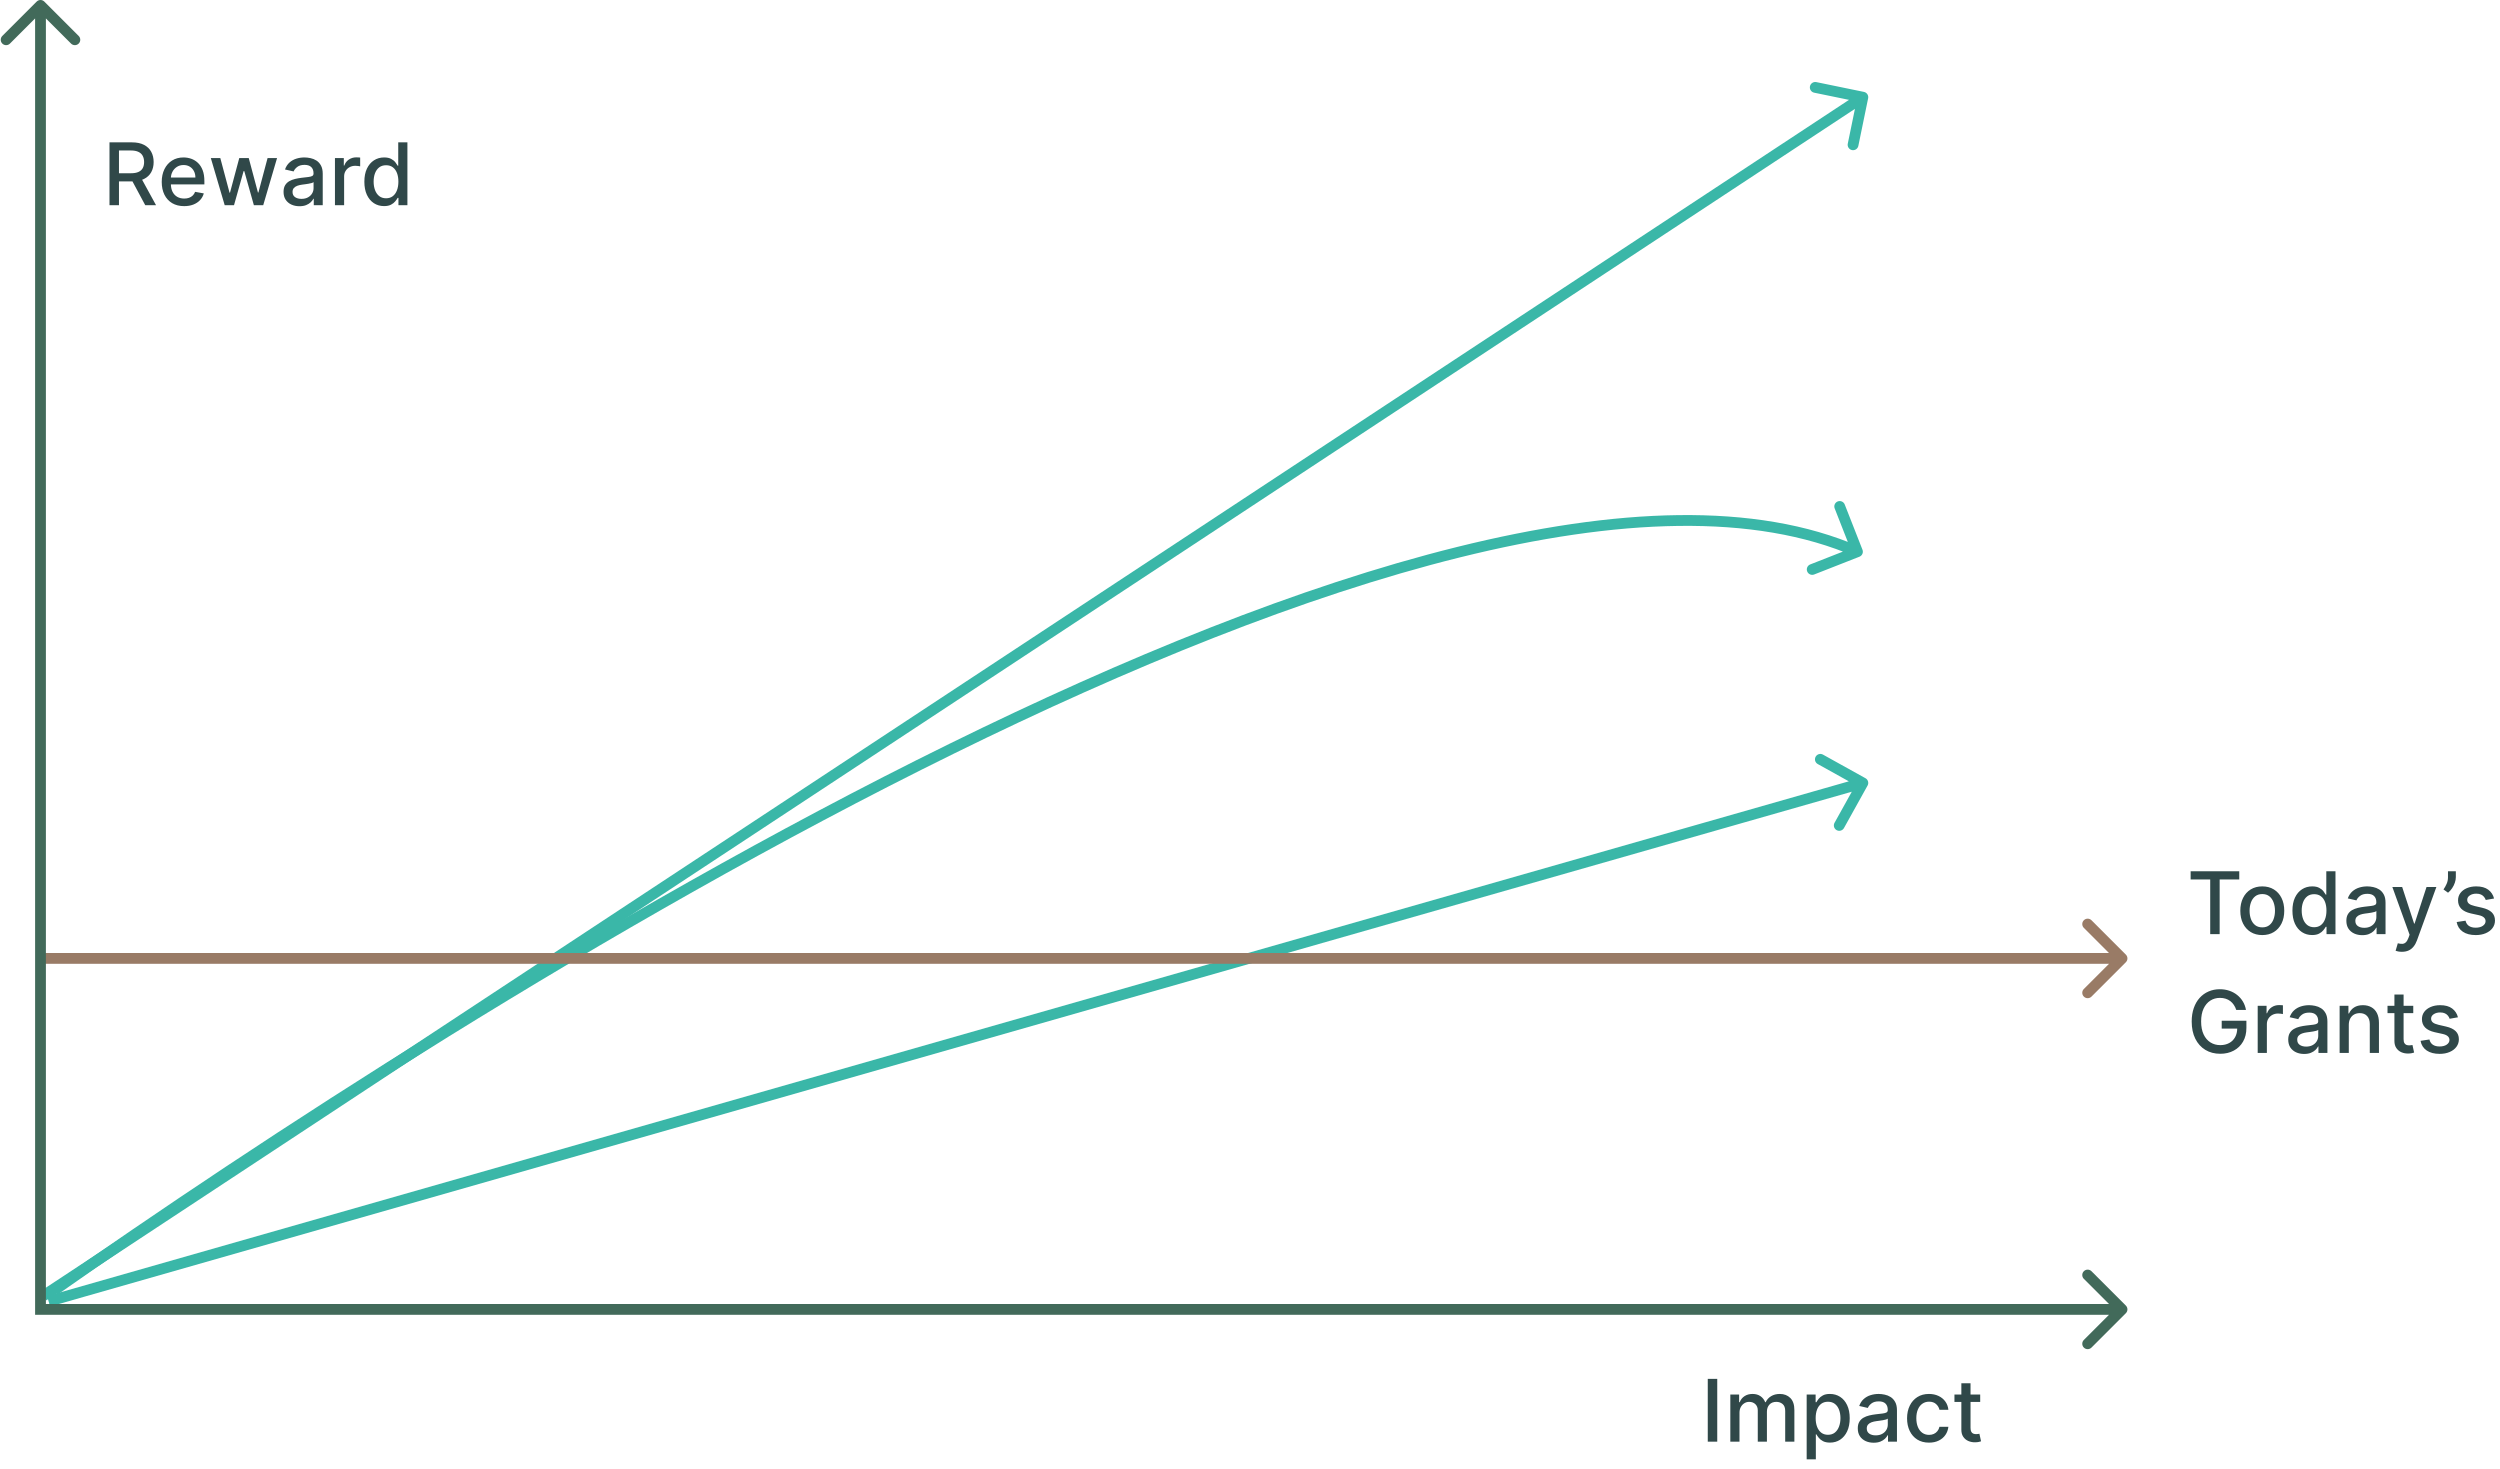
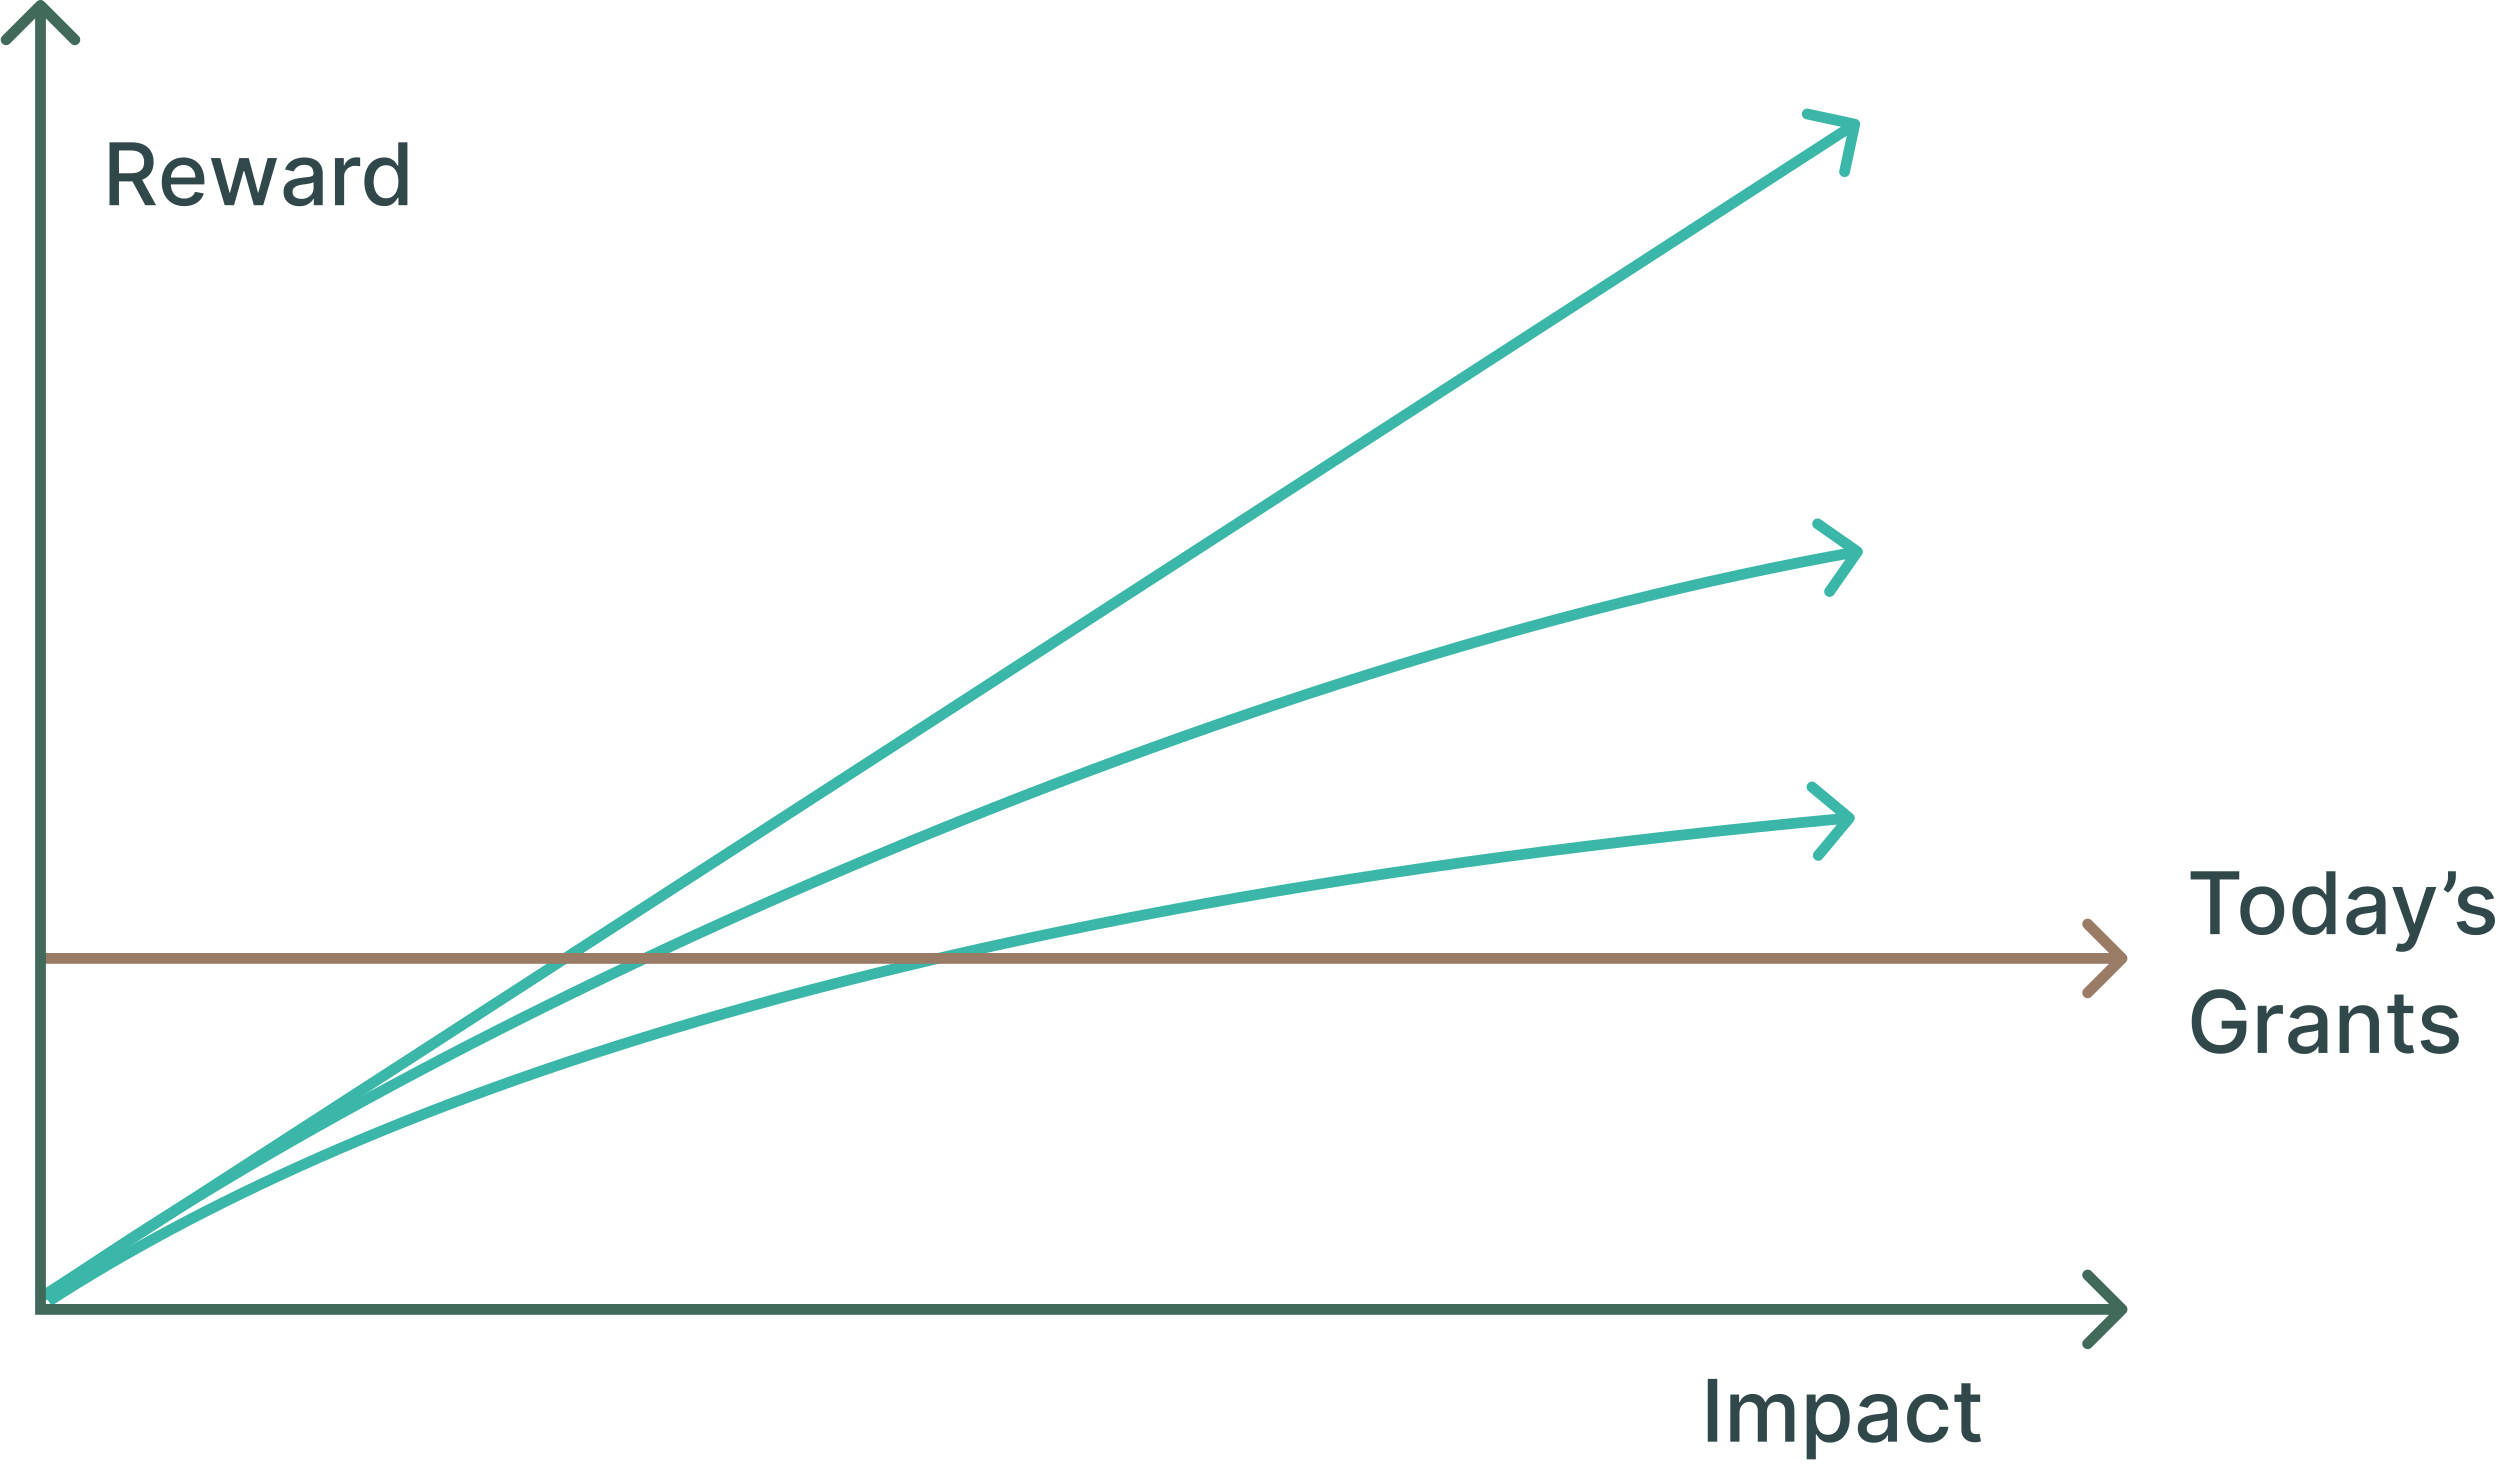
<svg xmlns="http://www.w3.org/2000/svg" width="463" height="272" viewBox="0 0 463 272" fill="none">
-   <path d="M345.979 18.201C346.091 17.66 345.742 17.132 345.202 17.02L336.386 15.207C335.845 15.096 335.316 15.444 335.205 15.985C335.094 16.526 335.442 17.055 335.983 17.166L343.819 18.778L342.207 26.614C342.096 27.155 342.444 27.684 342.985 27.795C343.526 27.906 344.055 27.558 344.166 27.017L345.979 18.201ZM8.55 240.835L345.55 18.835L344.45 17.165L7.45 239.165L8.55 240.835Z" fill="#3AB7A8" />
-   <path d="M344.365 103.106C344.879 102.905 345.133 102.324 344.931 101.81L341.644 93.432C341.443 92.918 340.862 92.664 340.348 92.866C339.834 93.068 339.581 93.648 339.783 94.162L342.704 101.61L335.256 104.531C334.742 104.733 334.489 105.313 334.691 105.827C334.892 106.341 335.473 106.595 335.987 106.393L344.365 103.106ZM10.575 239.818C47.518 213.867 111.97 171.401 176.663 139.571C209.011 123.656 241.384 110.418 270.386 103.227C299.423 96.027 324.909 94.933 343.6 103.092L344.4 101.259C325.091 92.83 299.067 94.055 269.905 101.285C240.707 108.525 208.191 121.83 175.78 137.777C110.953 169.672 46.405 212.205 9.425 238.182L10.575 239.818Z" fill="#3AB7A8" />
-   <path d="M345.874 145.486C346.142 145.003 345.968 144.394 345.486 144.126L337.618 139.755C337.135 139.487 336.527 139.661 336.258 140.144C335.99 140.626 336.164 141.235 336.647 141.503L343.64 145.389L339.755 152.382C339.487 152.865 339.661 153.473 340.144 153.742C340.626 154.01 341.235 153.836 341.503 153.353L345.874 145.486ZM9.275 241.962L345.275 145.962L344.725 144.038L8.725 240.038L9.275 241.962Z" fill="#3AB7A8" />
+   <path d="M344.478 23.21C344.594 22.67 344.25 22.138 343.71 22.022L334.91 20.135C334.37 20.019 333.838 20.363 333.722 20.903C333.607 21.443 333.95 21.975 334.49 22.09L342.313 23.768L340.635 31.59C340.519 32.13 340.863 32.662 341.403 32.778C341.943 32.894 342.475 32.55 342.59 32.01L344.478 23.21ZM8.543 240.84L344.043 23.84L342.957 22.16L7.457 239.16L8.543 240.84Z" fill="#3AB7A8" />
+   <path d="M344.819 102.749C345.136 102.296 345.026 101.673 344.573 101.356L337.199 96.197C336.746 95.88 336.123 95.99 335.806 96.443C335.49 96.895 335.6 97.519 336.052 97.835L342.607 102.422L338.021 108.977C337.705 109.429 337.815 110.053 338.267 110.369C338.72 110.686 339.344 110.576 339.66 110.123L344.819 102.749ZM10.575 239.818C84.383 187.972 229.324 123.458 344.174 103.16L343.826 101.191C228.676 121.542 83.463 186.173 9.425 238.182L10.575 239.818Z" fill="#3AB7A8" />
+   <path d="M343.269 152.139C343.622 151.714 343.564 151.084 343.139 150.731L336.218 144.978C335.793 144.625 335.163 144.683 334.81 145.108C334.457 145.533 334.515 146.163 334.94 146.516L341.092 151.63L335.978 157.782C335.625 158.207 335.683 158.837 336.108 159.19C336.533 159.543 337.163 159.485 337.516 159.06L343.269 152.139ZM9.542 241.84C64.358 206.459 163.682 168.988 342.592 152.496L342.408 150.504C163.318 167.012 63.642 204.541 8.458 240.16L9.542 241.84Z" fill="#3AB7A8" />
  <path d="M393.707 178.207C394.098 177.817 394.098 177.183 393.707 176.793L387.343 170.429C386.953 170.038 386.319 170.038 385.929 170.429C385.538 170.819 385.538 171.453 385.929 171.843L391.586 177.5L385.929 183.157C385.538 183.547 385.538 184.181 385.929 184.571C386.319 184.962 386.953 184.962 387.343 184.571L393.707 178.207ZM7 178.5H393V176.5H7V178.5Z" fill="#997B66" />
  <path d="M8.207 0.293C7.817 -0.098 7.183 -0.098 6.793 0.293L0.429 6.657C0.038 7.047 0.038 7.681 0.429 8.071C0.819 8.462 1.453 8.462 1.843 8.071L7.5 2.414L13.157 8.071C13.547 8.462 14.181 8.462 14.571 8.071C14.962 7.681 14.962 7.047 14.571 6.657L8.207 0.293ZM7.5 242.5H6.5V243.5H7.5V242.5ZM393.707 243.207C394.098 242.817 394.098 242.183 393.707 241.793L387.343 235.429C386.953 235.038 386.319 235.038 385.929 235.429C385.538 235.819 385.538 236.453 385.929 236.843L391.586 242.5L385.929 248.157C385.538 248.547 385.538 249.181 385.929 249.571C386.319 249.962 386.953 249.962 387.343 249.571L393.707 243.207ZM6.5 1V242.5H8.5V1H6.5ZM7.5 243.5H393V241.5H7.5V243.5Z" fill="#426A5A" />
  <path d="M20.278 38V26.364H24.426C25.328 26.364 26.076 26.519 26.671 26.829C27.269 27.14 27.716 27.57 28.011 28.119C28.307 28.665 28.454 29.296 28.454 30.011C28.454 30.724 28.305 31.35 28.006 31.892C27.71 32.43 27.263 32.849 26.665 33.148C26.07 33.447 25.322 33.597 24.421 33.597H21.278V32.085H24.261C24.829 32.085 25.292 32.004 25.648 31.841C26.008 31.678 26.271 31.441 26.438 31.131C26.604 30.82 26.688 30.447 26.688 30.011C26.688 29.572 26.602 29.191 26.432 28.869C26.265 28.547 26.002 28.301 25.642 28.131C25.286 27.956 24.818 27.869 24.239 27.869H22.034V38H20.278ZM26.023 32.75L28.898 38H26.898L24.079 32.75H26.023ZM34.106 38.176C33.247 38.176 32.506 37.992 31.885 37.625C31.267 37.254 30.79 36.733 30.453 36.062C30.12 35.388 29.953 34.599 29.953 33.693C29.953 32.799 30.12 32.011 30.453 31.329C30.79 30.648 31.26 30.116 31.862 29.733C32.468 29.35 33.177 29.159 33.987 29.159C34.48 29.159 34.957 29.241 35.419 29.403C35.881 29.566 36.296 29.822 36.663 30.171C37.031 30.519 37.321 30.972 37.533 31.528C37.745 32.081 37.851 32.754 37.851 33.545V34.148H30.913V32.875H36.186C36.186 32.428 36.095 32.032 35.913 31.688C35.731 31.339 35.476 31.064 35.146 30.864C34.821 30.663 34.438 30.562 33.999 30.562C33.521 30.562 33.105 30.68 32.749 30.915C32.396 31.146 32.124 31.449 31.93 31.824C31.741 32.195 31.646 32.599 31.646 33.034V34.028C31.646 34.612 31.749 35.108 31.953 35.517C32.161 35.926 32.451 36.239 32.822 36.455C33.194 36.667 33.627 36.773 34.124 36.773C34.446 36.773 34.739 36.727 35.004 36.636C35.269 36.542 35.499 36.401 35.692 36.216C35.885 36.03 36.033 35.801 36.135 35.528L37.743 35.818C37.614 36.292 37.383 36.706 37.05 37.062C36.72 37.415 36.305 37.689 35.805 37.886C35.309 38.08 34.743 38.176 34.106 38.176ZM41.612 38L39.044 29.273H40.8L42.51 35.682H42.595L44.311 29.273H46.067L47.771 35.653H47.856L49.555 29.273H51.311L48.749 38H47.016L45.243 31.699H45.112L43.34 38H41.612ZM55.463 38.193C54.91 38.193 54.41 38.091 53.963 37.886C53.516 37.678 53.162 37.377 52.901 36.983C52.643 36.589 52.514 36.106 52.514 35.534C52.514 35.042 52.609 34.636 52.798 34.318C52.988 34 53.243 33.748 53.565 33.562C53.887 33.377 54.247 33.237 54.645 33.142C55.043 33.047 55.448 32.975 55.861 32.926C56.383 32.865 56.808 32.816 57.133 32.778C57.459 32.737 57.696 32.67 57.844 32.58C57.992 32.489 58.065 32.341 58.065 32.136V32.097C58.065 31.6 57.925 31.216 57.645 30.943C57.368 30.671 56.956 30.534 56.406 30.534C55.834 30.534 55.383 30.661 55.054 30.915C54.728 31.165 54.503 31.443 54.378 31.75L52.781 31.386C52.971 30.856 53.247 30.428 53.611 30.102C53.978 29.773 54.401 29.534 54.878 29.386C55.355 29.235 55.857 29.159 56.383 29.159C56.732 29.159 57.101 29.201 57.492 29.284C57.885 29.364 58.253 29.511 58.594 29.727C58.938 29.943 59.221 30.252 59.44 30.653C59.66 31.051 59.77 31.568 59.77 32.205V38H58.111V36.807H58.043C57.933 37.026 57.768 37.242 57.548 37.455C57.329 37.667 57.046 37.843 56.702 37.983C56.357 38.123 55.944 38.193 55.463 38.193ZM55.832 36.83C56.302 36.83 56.704 36.737 57.037 36.551C57.374 36.365 57.63 36.123 57.804 35.824C57.982 35.521 58.071 35.197 58.071 34.852V33.727C58.01 33.788 57.893 33.845 57.719 33.898C57.548 33.947 57.353 33.99 57.133 34.028C56.914 34.062 56.7 34.095 56.492 34.125C56.283 34.151 56.109 34.174 55.969 34.193C55.639 34.235 55.338 34.305 55.065 34.403C54.796 34.502 54.581 34.644 54.418 34.83C54.258 35.011 54.179 35.254 54.179 35.557C54.179 35.977 54.334 36.295 54.645 36.511C54.956 36.724 55.351 36.83 55.832 36.83ZM62.033 38V29.273H63.675V30.659H63.766C63.925 30.189 64.205 29.82 64.606 29.551C65.012 29.278 65.47 29.142 65.981 29.142C66.088 29.142 66.213 29.146 66.356 29.153C66.504 29.161 66.62 29.171 66.703 29.182V30.807C66.635 30.788 66.514 30.767 66.34 30.744C66.165 30.718 65.991 30.704 65.817 30.704C65.415 30.704 65.057 30.79 64.743 30.96C64.432 31.127 64.186 31.36 64.004 31.659C63.822 31.954 63.731 32.292 63.731 32.67V38H62.033ZM71.128 38.17C70.423 38.17 69.794 37.99 69.242 37.631C68.692 37.267 68.26 36.75 67.946 36.08C67.635 35.405 67.48 34.597 67.48 33.653C67.48 32.71 67.637 31.903 67.952 31.233C68.27 30.562 68.706 30.049 69.258 29.693C69.812 29.337 70.438 29.159 71.139 29.159C71.681 29.159 72.117 29.25 72.446 29.432C72.779 29.61 73.037 29.818 73.219 30.057C73.404 30.296 73.548 30.506 73.651 30.688H73.753V26.364H75.452V38H73.793V36.642H73.651C73.548 36.828 73.401 37.04 73.207 37.278C73.018 37.517 72.757 37.725 72.423 37.903C72.09 38.081 71.658 38.17 71.128 38.17ZM71.503 36.722C71.992 36.722 72.404 36.593 72.742 36.335C73.082 36.074 73.34 35.712 73.514 35.25C73.692 34.788 73.781 34.25 73.781 33.636C73.781 33.03 73.694 32.5 73.52 32.045C73.346 31.591 73.09 31.237 72.753 30.983C72.416 30.729 71.999 30.602 71.503 30.602C70.992 30.602 70.565 30.735 70.224 31C69.883 31.265 69.626 31.627 69.452 32.085C69.281 32.544 69.196 33.061 69.196 33.636C69.196 34.22 69.283 34.744 69.457 35.21C69.632 35.676 69.889 36.045 70.23 36.318C70.575 36.587 70.999 36.722 71.503 36.722Z" fill="#304849" />
  <path d="M405.705 162.875V161.364H414.71V162.875H411.08V173H409.33V162.875H405.705ZM418.974 173.176C418.156 173.176 417.442 172.989 416.832 172.614C416.223 172.239 415.749 171.714 415.412 171.04C415.075 170.366 414.906 169.578 414.906 168.676C414.906 167.771 415.075 166.979 415.412 166.301C415.749 165.623 416.223 165.097 416.832 164.722C417.442 164.347 418.156 164.159 418.974 164.159C419.793 164.159 420.507 164.347 421.116 164.722C421.726 165.097 422.2 165.623 422.537 166.301C422.874 166.979 423.043 167.771 423.043 168.676C423.043 169.578 422.874 170.366 422.537 171.04C422.2 171.714 421.726 172.239 421.116 172.614C420.507 172.989 419.793 173.176 418.974 173.176ZM418.98 171.75C419.51 171.75 419.95 171.61 420.298 171.33C420.647 171.049 420.904 170.676 421.071 170.21C421.241 169.744 421.327 169.231 421.327 168.67C421.327 168.114 421.241 167.602 421.071 167.136C420.904 166.667 420.647 166.29 420.298 166.006C419.95 165.722 419.51 165.58 418.98 165.58C418.446 165.58 418.003 165.722 417.651 166.006C417.302 166.29 417.043 166.667 416.872 167.136C416.705 167.602 416.622 168.114 416.622 168.67C416.622 169.231 416.705 169.744 416.872 170.21C417.043 170.676 417.302 171.049 417.651 171.33C418.003 171.61 418.446 171.75 418.98 171.75ZM428.206 173.17C427.501 173.17 426.873 172.991 426.32 172.631C425.77 172.267 425.339 171.75 425.024 171.08C424.714 170.405 424.558 169.597 424.558 168.653C424.558 167.71 424.715 166.903 425.03 166.233C425.348 165.562 425.784 165.049 426.337 164.693C426.89 164.337 427.517 164.159 428.217 164.159C428.759 164.159 429.195 164.25 429.524 164.432C429.857 164.61 430.115 164.818 430.297 165.057C430.482 165.295 430.626 165.506 430.729 165.688H430.831V161.364H432.53V173H430.871V171.642H430.729C430.626 171.828 430.479 172.04 430.286 172.278C430.096 172.517 429.835 172.725 429.501 172.903C429.168 173.081 428.736 173.17 428.206 173.17ZM428.581 171.722C429.07 171.722 429.482 171.593 429.82 171.335C430.161 171.074 430.418 170.712 430.592 170.25C430.77 169.788 430.859 169.25 430.859 168.636C430.859 168.03 430.772 167.5 430.598 167.045C430.424 166.591 430.168 166.237 429.831 165.983C429.494 165.729 429.077 165.602 428.581 165.602C428.07 165.602 427.643 165.735 427.303 166C426.962 166.265 426.704 166.627 426.53 167.085C426.359 167.544 426.274 168.061 426.274 168.636C426.274 169.22 426.361 169.744 426.536 170.21C426.71 170.676 426.967 171.045 427.308 171.318C427.653 171.587 428.077 171.722 428.581 171.722ZM437.494 173.193C436.941 173.193 436.441 173.091 435.994 172.886C435.547 172.678 435.193 172.377 434.932 171.983C434.674 171.589 434.545 171.106 434.545 170.534C434.545 170.042 434.64 169.636 434.83 169.318C435.019 169 435.275 168.748 435.597 168.562C435.919 168.377 436.278 168.237 436.676 168.142C437.074 168.047 437.479 167.975 437.892 167.926C438.415 167.866 438.839 167.816 439.165 167.778C439.491 167.737 439.727 167.67 439.875 167.58C440.023 167.489 440.097 167.341 440.097 167.136V167.097C440.097 166.6 439.956 166.216 439.676 165.943C439.4 165.67 438.987 165.534 438.438 165.534C437.866 165.534 437.415 165.661 437.085 165.915C436.759 166.165 436.534 166.443 436.409 166.75L434.812 166.386C435.002 165.856 435.278 165.428 435.642 165.102C436.009 164.773 436.432 164.534 436.909 164.386C437.386 164.235 437.888 164.159 438.415 164.159C438.763 164.159 439.133 164.201 439.523 164.284C439.917 164.364 440.284 164.511 440.625 164.727C440.97 164.943 441.252 165.252 441.472 165.653C441.691 166.051 441.801 166.568 441.801 167.205V173H440.142V171.807H440.074C439.964 172.027 439.799 172.242 439.58 172.455C439.36 172.667 439.078 172.843 438.733 172.983C438.388 173.123 437.975 173.193 437.494 173.193ZM437.864 171.83C438.333 171.83 438.735 171.737 439.068 171.551C439.405 171.366 439.661 171.123 439.835 170.824C440.013 170.521 440.102 170.197 440.102 169.852V168.727C440.042 168.788 439.924 168.845 439.75 168.898C439.58 168.947 439.384 168.991 439.165 169.028C438.945 169.062 438.731 169.095 438.523 169.125C438.314 169.152 438.14 169.174 438 169.193C437.67 169.235 437.369 169.305 437.097 169.403C436.828 169.502 436.612 169.644 436.449 169.83C436.29 170.011 436.21 170.254 436.21 170.557C436.21 170.977 436.366 171.295 436.676 171.511C436.987 171.723 437.383 171.83 437.864 171.83ZM444.825 176.273C444.571 176.273 444.34 176.252 444.132 176.21C443.924 176.172 443.768 176.131 443.666 176.085L444.075 174.693C444.386 174.777 444.662 174.813 444.905 174.801C445.147 174.79 445.361 174.699 445.547 174.528C445.736 174.358 445.903 174.08 446.047 173.693L446.257 173.114L443.064 164.273H444.882L447.092 171.045H447.183L449.393 164.273H451.217L447.621 174.165C447.454 174.619 447.242 175.004 446.984 175.318C446.727 175.636 446.42 175.875 446.064 176.034C445.708 176.193 445.295 176.273 444.825 176.273ZM454.821 161.364V162.455C454.821 162.777 454.76 163.116 454.639 163.472C454.522 163.824 454.355 164.163 454.139 164.489C453.923 164.814 453.67 165.095 453.378 165.33L452.537 164.727C452.76 164.402 452.954 164.055 453.116 163.688C453.283 163.32 453.366 162.915 453.366 162.472V161.364H454.821ZM461.901 166.403L460.361 166.676C460.296 166.479 460.194 166.292 460.054 166.114C459.918 165.936 459.732 165.79 459.497 165.676C459.262 165.562 458.969 165.506 458.616 165.506C458.135 165.506 457.734 165.614 457.412 165.83C457.09 166.042 456.929 166.316 456.929 166.653C456.929 166.945 457.037 167.18 457.253 167.358C457.469 167.536 457.817 167.682 458.298 167.795L459.685 168.114C460.488 168.299 461.086 168.585 461.48 168.972C461.874 169.358 462.071 169.86 462.071 170.477C462.071 171 461.92 171.466 461.616 171.875C461.317 172.28 460.899 172.598 460.361 172.83C459.827 173.061 459.207 173.176 458.503 173.176C457.526 173.176 456.728 172.968 456.111 172.551C455.493 172.131 455.115 171.534 454.974 170.761L456.616 170.511C456.719 170.939 456.929 171.263 457.247 171.483C457.565 171.699 457.98 171.807 458.491 171.807C459.048 171.807 459.493 171.691 459.827 171.46C460.16 171.225 460.327 170.939 460.327 170.602C460.327 170.33 460.224 170.1 460.02 169.915C459.819 169.729 459.51 169.589 459.094 169.494L457.616 169.17C456.802 168.985 456.2 168.689 455.81 168.284C455.423 167.879 455.23 167.366 455.23 166.744C455.23 166.229 455.374 165.778 455.662 165.392C455.95 165.006 456.348 164.705 456.855 164.489C457.363 164.269 457.944 164.159 458.599 164.159C459.543 164.159 460.285 164.364 460.827 164.773C461.368 165.178 461.726 165.722 461.901 166.403ZM414.153 187.04C414.044 186.695 413.896 186.386 413.71 186.114C413.528 185.837 413.311 185.602 413.057 185.409C412.803 185.212 412.513 185.062 412.188 184.96C411.866 184.858 411.511 184.807 411.125 184.807C410.47 184.807 409.879 184.975 409.352 185.312C408.826 185.65 408.409 186.144 408.102 186.795C407.799 187.443 407.648 188.237 407.648 189.176C407.648 190.119 407.801 190.917 408.108 191.568C408.415 192.22 408.835 192.714 409.369 193.051C409.903 193.388 410.511 193.557 411.193 193.557C411.826 193.557 412.377 193.428 412.847 193.17C413.32 192.913 413.686 192.549 413.943 192.08C414.205 191.606 414.335 191.049 414.335 190.409L414.79 190.494H411.46V189.045H416.034V190.369C416.034 191.347 415.826 192.195 415.409 192.915C414.996 193.631 414.424 194.184 413.693 194.574C412.966 194.964 412.133 195.159 411.193 195.159C410.14 195.159 409.216 194.917 408.42 194.432C407.629 193.947 407.011 193.259 406.568 192.369C406.125 191.475 405.903 190.415 405.903 189.188C405.903 188.259 406.032 187.426 406.29 186.688C406.547 185.949 406.909 185.322 407.375 184.807C407.845 184.288 408.396 183.892 409.028 183.619C409.665 183.343 410.36 183.205 411.114 183.205C411.742 183.205 412.328 183.297 412.869 183.483C413.415 183.669 413.9 183.932 414.324 184.273C414.752 184.614 415.106 185.019 415.386 185.489C415.667 185.955 415.856 186.472 415.955 187.04H414.153ZM418.126 195V186.273H419.768V187.659H419.859C420.018 187.189 420.299 186.82 420.7 186.551C421.106 186.278 421.564 186.142 422.075 186.142C422.181 186.142 422.306 186.146 422.45 186.153C422.598 186.161 422.714 186.17 422.797 186.182V187.807C422.729 187.788 422.607 187.767 422.433 187.744C422.259 187.718 422.085 187.705 421.911 187.705C421.509 187.705 421.151 187.79 420.837 187.96C420.526 188.127 420.28 188.36 420.098 188.659C419.916 188.955 419.825 189.292 419.825 189.67V195H418.126ZM426.729 195.193C426.176 195.193 425.676 195.091 425.229 194.886C424.782 194.678 424.428 194.377 424.166 193.983C423.909 193.589 423.78 193.106 423.78 192.534C423.78 192.042 423.875 191.636 424.064 191.318C424.253 191 424.509 190.748 424.831 190.562C425.153 190.377 425.513 190.237 425.911 190.142C426.308 190.047 426.714 189.975 427.126 189.926C427.649 189.866 428.073 189.816 428.399 189.778C428.725 189.737 428.962 189.67 429.109 189.58C429.257 189.489 429.331 189.341 429.331 189.136V189.097C429.331 188.6 429.191 188.216 428.911 187.943C428.634 187.67 428.221 187.534 427.672 187.534C427.1 187.534 426.649 187.661 426.32 187.915C425.994 188.165 425.768 188.443 425.643 188.75L424.047 188.386C424.236 187.856 424.513 187.428 424.876 187.102C425.244 186.773 425.666 186.534 426.143 186.386C426.621 186.235 427.123 186.159 427.649 186.159C427.998 186.159 428.367 186.201 428.757 186.284C429.151 186.364 429.518 186.511 429.859 186.727C430.204 186.943 430.486 187.252 430.706 187.653C430.926 188.051 431.036 188.568 431.036 189.205V195H429.376V193.807H429.308C429.198 194.027 429.034 194.242 428.814 194.455C428.594 194.667 428.312 194.843 427.967 194.983C427.623 195.123 427.21 195.193 426.729 195.193ZM427.098 193.83C427.568 193.83 427.969 193.737 428.303 193.551C428.64 193.366 428.895 193.123 429.07 192.824C429.248 192.521 429.337 192.197 429.337 191.852V190.727C429.276 190.788 429.159 190.845 428.984 190.898C428.814 190.947 428.619 190.991 428.399 191.028C428.179 191.062 427.965 191.095 427.757 191.125C427.549 191.152 427.375 191.174 427.234 191.193C426.905 191.235 426.604 191.305 426.331 191.403C426.062 191.502 425.846 191.644 425.683 191.83C425.524 192.011 425.445 192.254 425.445 192.557C425.445 192.977 425.6 193.295 425.911 193.511C426.221 193.723 426.617 193.83 427.098 193.83ZM434.997 189.818V195H433.298V186.273H434.929V187.693H435.037C435.238 187.231 435.552 186.86 435.98 186.58C436.412 186.299 436.955 186.159 437.611 186.159C438.205 186.159 438.726 186.284 439.173 186.534C439.62 186.78 439.967 187.148 440.213 187.636C440.459 188.125 440.582 188.729 440.582 189.449V195H438.884V189.653C438.884 189.021 438.719 188.527 438.389 188.17C438.06 187.811 437.607 187.631 437.031 187.631C436.637 187.631 436.287 187.716 435.98 187.886C435.677 188.057 435.437 188.307 435.259 188.636C435.084 188.962 434.997 189.356 434.997 189.818ZM446.935 186.273V187.636H442.168V186.273H446.935ZM443.446 184.182H445.145V192.438C445.145 192.767 445.194 193.015 445.293 193.182C445.391 193.345 445.518 193.456 445.673 193.517C445.832 193.574 446.005 193.602 446.19 193.602C446.327 193.602 446.446 193.593 446.548 193.574C446.651 193.555 446.73 193.54 446.787 193.528L447.094 194.932C446.995 194.97 446.855 195.008 446.673 195.045C446.491 195.087 446.264 195.11 445.991 195.114C445.545 195.121 445.128 195.042 444.741 194.875C444.355 194.708 444.043 194.451 443.804 194.102C443.565 193.754 443.446 193.316 443.446 192.79V184.182ZM455.213 188.403L453.673 188.676C453.609 188.479 453.507 188.292 453.366 188.114C453.23 187.936 453.045 187.79 452.81 187.676C452.575 187.562 452.281 187.506 451.929 187.506C451.448 187.506 451.046 187.614 450.724 187.83C450.402 188.042 450.241 188.316 450.241 188.653C450.241 188.945 450.349 189.18 450.565 189.358C450.781 189.536 451.13 189.682 451.611 189.795L452.997 190.114C453.8 190.299 454.399 190.585 454.793 190.972C455.187 191.358 455.384 191.86 455.384 192.477C455.384 193 455.232 193.466 454.929 193.875C454.63 194.28 454.211 194.598 453.673 194.83C453.139 195.061 452.52 195.176 451.815 195.176C450.838 195.176 450.041 194.968 449.423 194.551C448.806 194.131 448.427 193.534 448.287 192.761L449.929 192.511C450.031 192.939 450.241 193.263 450.56 193.483C450.878 193.699 451.293 193.807 451.804 193.807C452.361 193.807 452.806 193.691 453.139 193.46C453.473 193.225 453.639 192.939 453.639 192.602C453.639 192.33 453.537 192.1 453.332 191.915C453.132 191.729 452.823 191.589 452.406 191.494L450.929 191.17C450.115 190.985 449.512 190.689 449.122 190.284C448.736 189.879 448.543 189.366 448.543 188.744C448.543 188.229 448.687 187.778 448.974 187.392C449.262 187.006 449.66 186.705 450.168 186.489C450.675 186.269 451.257 186.159 451.912 186.159C452.855 186.159 453.598 186.364 454.139 186.773C454.681 187.178 455.039 187.722 455.213 188.403Z" fill="#304849" />
  <path d="M318.034 255.364V267H316.278V255.364H318.034ZM320.455 267V258.273H322.085V259.693H322.193C322.375 259.212 322.672 258.837 323.085 258.568C323.498 258.295 323.992 258.159 324.568 258.159C325.152 258.159 325.64 258.295 326.034 258.568C326.432 258.841 326.725 259.216 326.915 259.693H327.006C327.214 259.227 327.545 258.856 328 258.58C328.455 258.299 328.996 258.159 329.625 258.159C330.417 258.159 331.062 258.407 331.562 258.903C332.066 259.4 332.318 260.148 332.318 261.148V267H330.619V261.307C330.619 260.716 330.458 260.288 330.136 260.023C329.814 259.758 329.43 259.625 328.983 259.625C328.43 259.625 328 259.795 327.693 260.136C327.386 260.473 327.233 260.907 327.233 261.438V267H325.54V261.199C325.54 260.725 325.392 260.345 325.097 260.057C324.801 259.769 324.417 259.625 323.943 259.625C323.621 259.625 323.324 259.71 323.051 259.881C322.782 260.047 322.564 260.28 322.398 260.58C322.235 260.879 322.153 261.225 322.153 261.619V267H320.455ZM334.595 270.273V258.273H336.254V259.688H336.396C336.495 259.506 336.637 259.295 336.822 259.057C337.008 258.818 337.266 258.61 337.595 258.432C337.925 258.25 338.36 258.159 338.902 258.159C339.607 258.159 340.235 258.337 340.788 258.693C341.341 259.049 341.775 259.562 342.089 260.233C342.408 260.903 342.567 261.71 342.567 262.653C342.567 263.597 342.41 264.405 342.095 265.08C341.781 265.75 341.349 266.267 340.8 266.631C340.25 266.991 339.624 267.17 338.919 267.17C338.389 267.17 337.955 267.081 337.618 266.903C337.285 266.725 337.023 266.517 336.834 266.278C336.644 266.04 336.499 265.828 336.396 265.642H336.294V270.273H334.595ZM336.26 262.636C336.26 263.25 336.349 263.788 336.527 264.25C336.705 264.712 336.963 265.074 337.3 265.335C337.637 265.593 338.05 265.722 338.538 265.722C339.046 265.722 339.47 265.587 339.811 265.318C340.152 265.045 340.41 264.676 340.584 264.21C340.762 263.744 340.851 263.22 340.851 262.636C340.851 262.061 340.764 261.544 340.589 261.085C340.419 260.627 340.161 260.265 339.817 260C339.476 259.735 339.05 259.602 338.538 259.602C338.046 259.602 337.629 259.729 337.288 259.983C336.951 260.237 336.696 260.591 336.521 261.045C336.347 261.5 336.26 262.03 336.26 262.636ZM347.01 267.193C346.457 267.193 345.957 267.091 345.51 266.886C345.063 266.678 344.709 266.377 344.447 265.983C344.19 265.589 344.061 265.106 344.061 264.534C344.061 264.042 344.156 263.636 344.345 263.318C344.535 263 344.79 262.748 345.112 262.562C345.434 262.377 345.794 262.237 346.192 262.142C346.589 262.047 346.995 261.975 347.408 261.926C347.93 261.866 348.355 261.816 348.68 261.778C349.006 261.737 349.243 261.67 349.391 261.58C349.538 261.489 349.612 261.341 349.612 261.136V261.097C349.612 260.6 349.472 260.216 349.192 259.943C348.915 259.67 348.502 259.534 347.953 259.534C347.381 259.534 346.93 259.661 346.601 259.915C346.275 260.165 346.05 260.443 345.925 260.75L344.328 260.386C344.518 259.856 344.794 259.428 345.158 259.102C345.525 258.773 345.947 258.534 346.425 258.386C346.902 258.235 347.404 258.159 347.93 258.159C348.279 258.159 348.648 258.201 349.038 258.284C349.432 258.364 349.8 258.511 350.141 258.727C350.485 258.943 350.768 259.252 350.987 259.653C351.207 260.051 351.317 260.568 351.317 261.205V267H349.658V265.807H349.589C349.48 266.027 349.315 266.242 349.095 266.455C348.875 266.667 348.593 266.843 348.249 266.983C347.904 267.123 347.491 267.193 347.01 267.193ZM347.379 265.83C347.849 265.83 348.25 265.737 348.584 265.551C348.921 265.366 349.177 265.123 349.351 264.824C349.529 264.521 349.618 264.197 349.618 263.852V262.727C349.557 262.788 349.44 262.845 349.266 262.898C349.095 262.947 348.9 262.991 348.68 263.028C348.461 263.062 348.247 263.095 348.038 263.125C347.83 263.152 347.656 263.174 347.516 263.193C347.186 263.235 346.885 263.305 346.612 263.403C346.343 263.502 346.127 263.644 345.964 263.83C345.805 264.011 345.726 264.254 345.726 264.557C345.726 264.977 345.881 265.295 346.192 265.511C346.502 265.723 346.898 265.83 347.379 265.83ZM357.256 267.176C356.411 267.176 355.684 266.985 355.074 266.602C354.468 266.216 354.002 265.684 353.676 265.006C353.35 264.328 353.188 263.551 353.188 262.676C353.188 261.79 353.354 261.008 353.688 260.33C354.021 259.648 354.491 259.116 355.097 258.733C355.703 258.35 356.417 258.159 357.239 258.159C357.902 258.159 358.492 258.282 359.011 258.528C359.53 258.771 359.949 259.112 360.267 259.551C360.589 259.991 360.78 260.504 360.841 261.091H359.188C359.097 260.682 358.888 260.33 358.562 260.034C358.241 259.739 357.809 259.591 357.267 259.591C356.794 259.591 356.379 259.716 356.023 259.966C355.67 260.212 355.396 260.564 355.199 261.023C355.002 261.477 354.903 262.015 354.903 262.636C354.903 263.273 355 263.822 355.193 264.284C355.386 264.746 355.659 265.104 356.011 265.358C356.367 265.612 356.786 265.739 357.267 265.739C357.589 265.739 357.881 265.68 358.142 265.562C358.407 265.441 358.629 265.269 358.807 265.045C358.989 264.822 359.116 264.553 359.188 264.239H360.841C360.78 264.803 360.597 265.307 360.29 265.75C359.983 266.193 359.572 266.542 359.057 266.795C358.545 267.049 357.945 267.176 357.256 267.176ZM366.732 258.273V259.636H361.964V258.273H366.732ZM363.243 256.182H364.942V264.438C364.942 264.767 364.991 265.015 365.089 265.182C365.188 265.345 365.315 265.456 365.47 265.517C365.629 265.574 365.802 265.602 365.987 265.602C366.124 265.602 366.243 265.593 366.345 265.574C366.447 265.555 366.527 265.54 366.584 265.528L366.891 266.932C366.792 266.97 366.652 267.008 366.47 267.045C366.288 267.087 366.061 267.11 365.788 267.114C365.341 267.121 364.925 267.042 364.538 266.875C364.152 266.708 363.839 266.451 363.601 266.102C363.362 265.754 363.243 265.316 363.243 264.79V256.182Z" fill="#304849" />
</svg>
